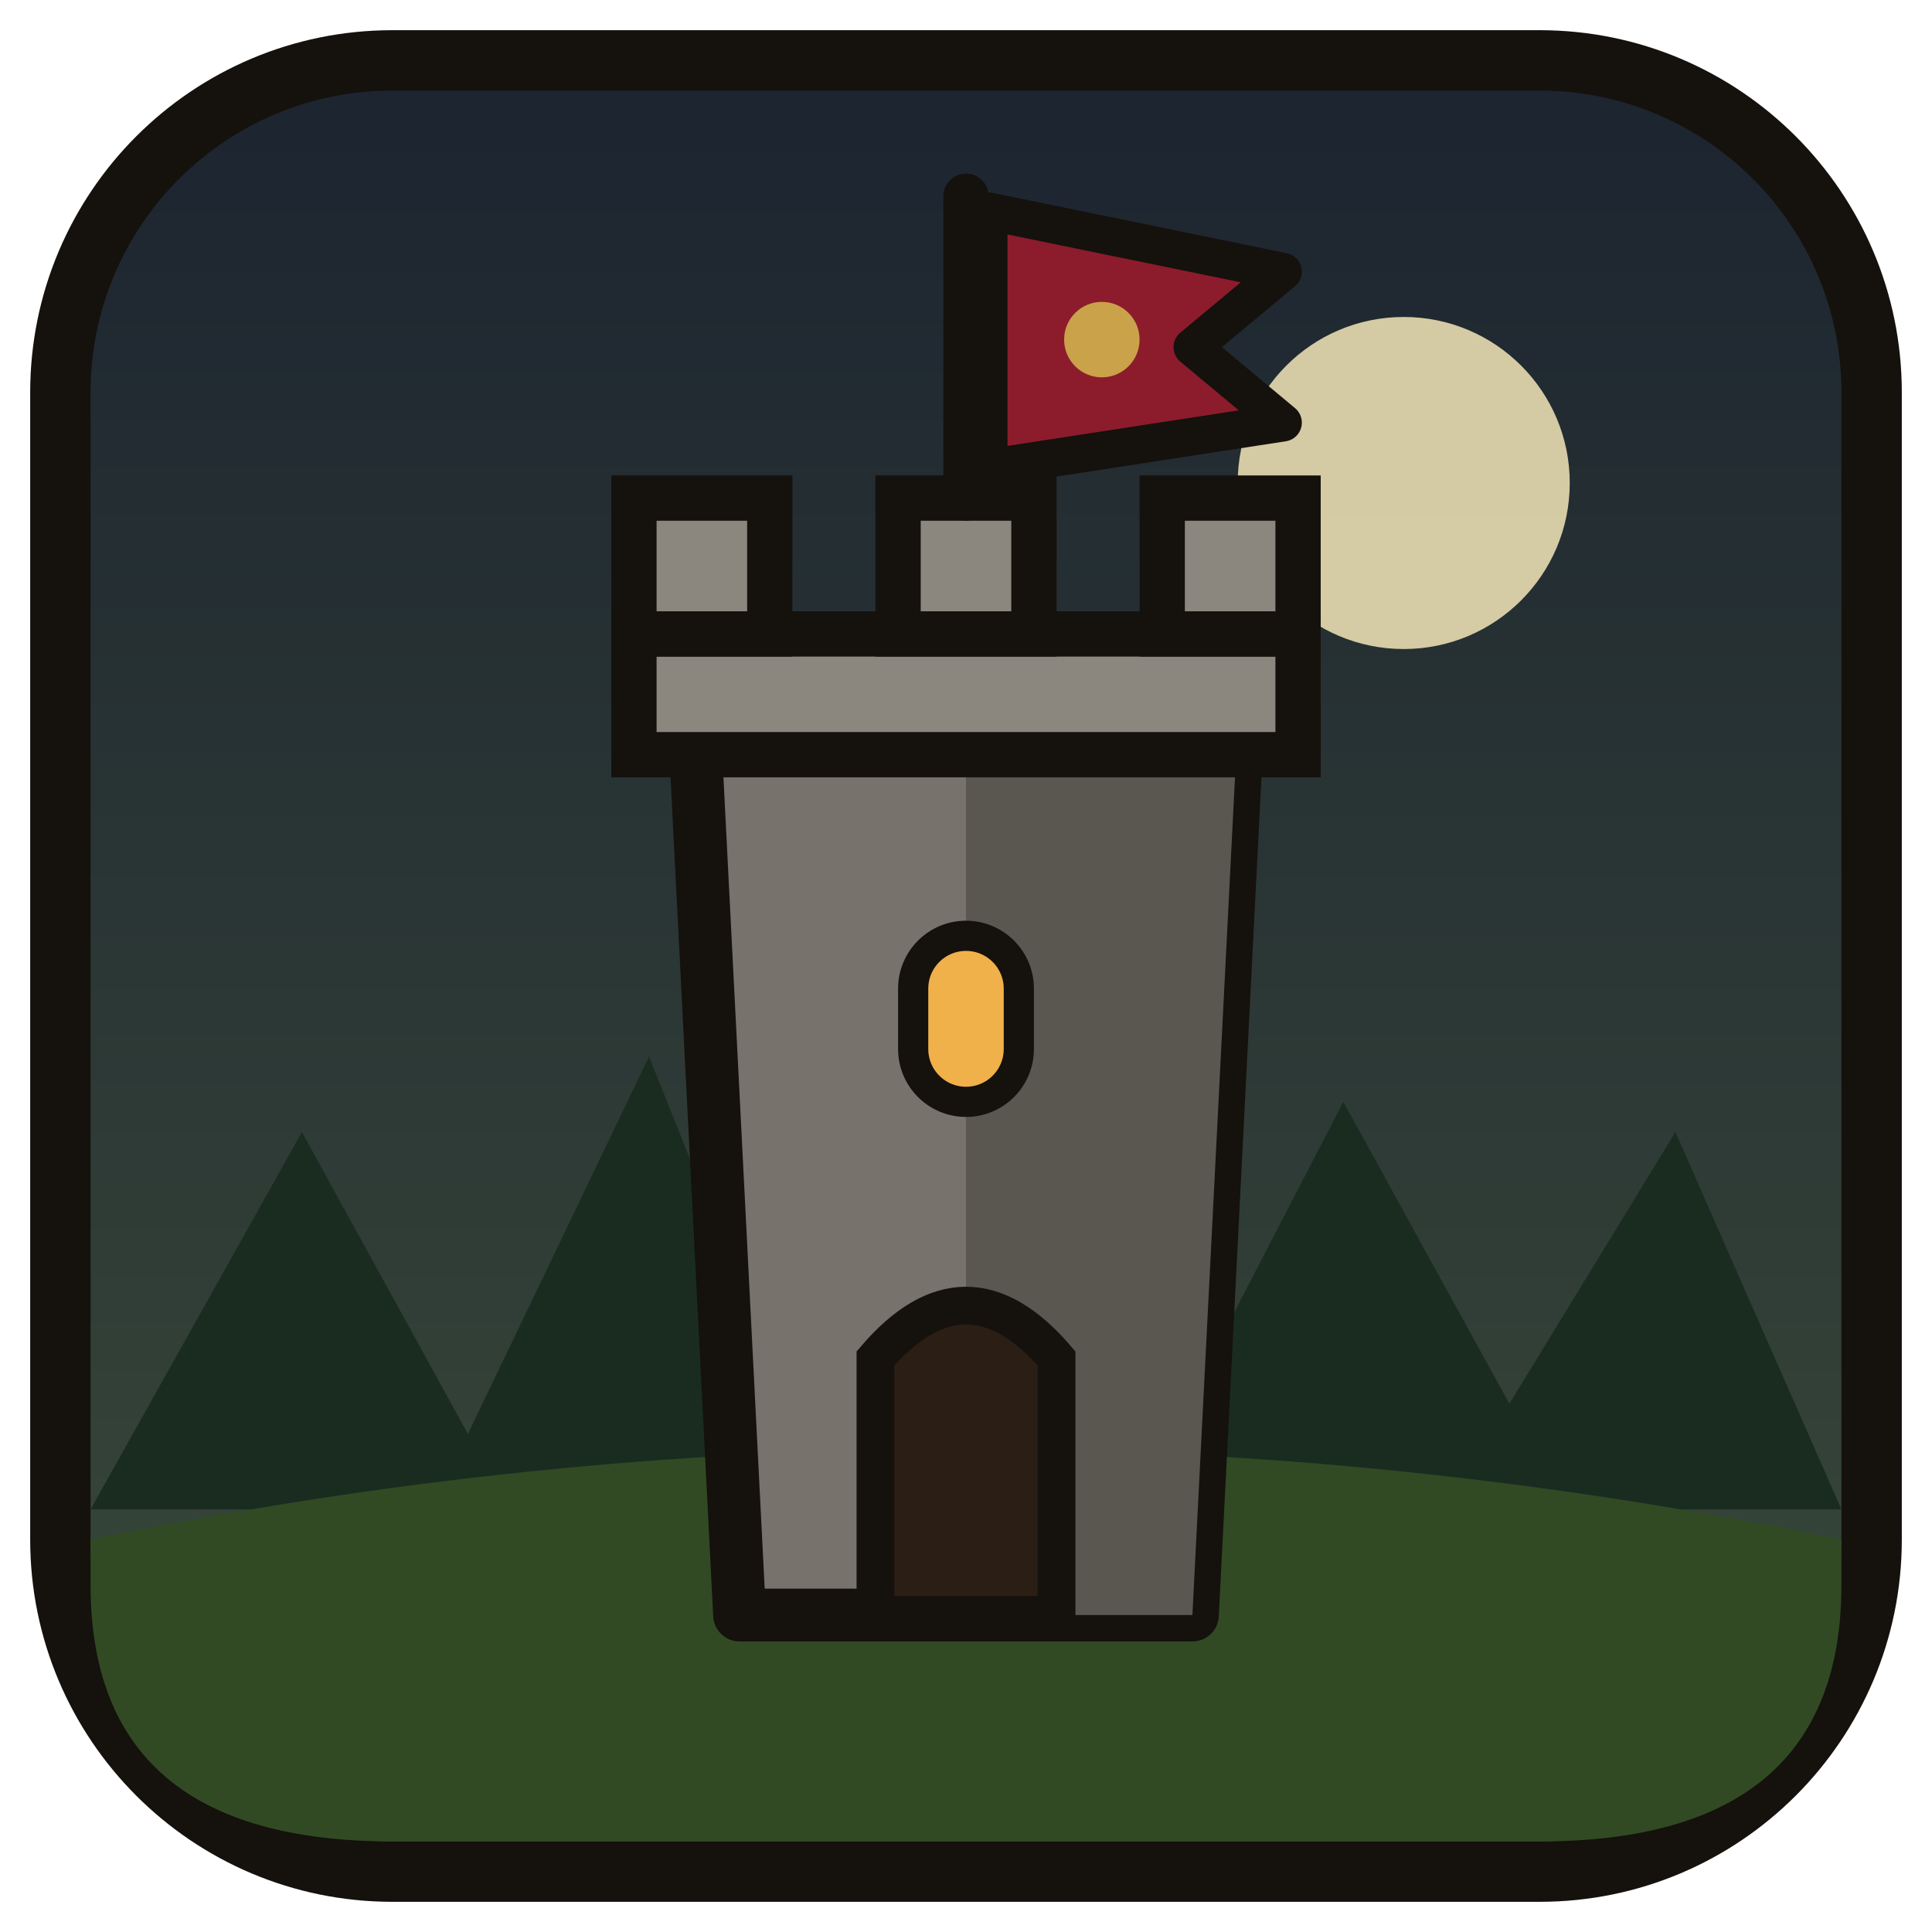
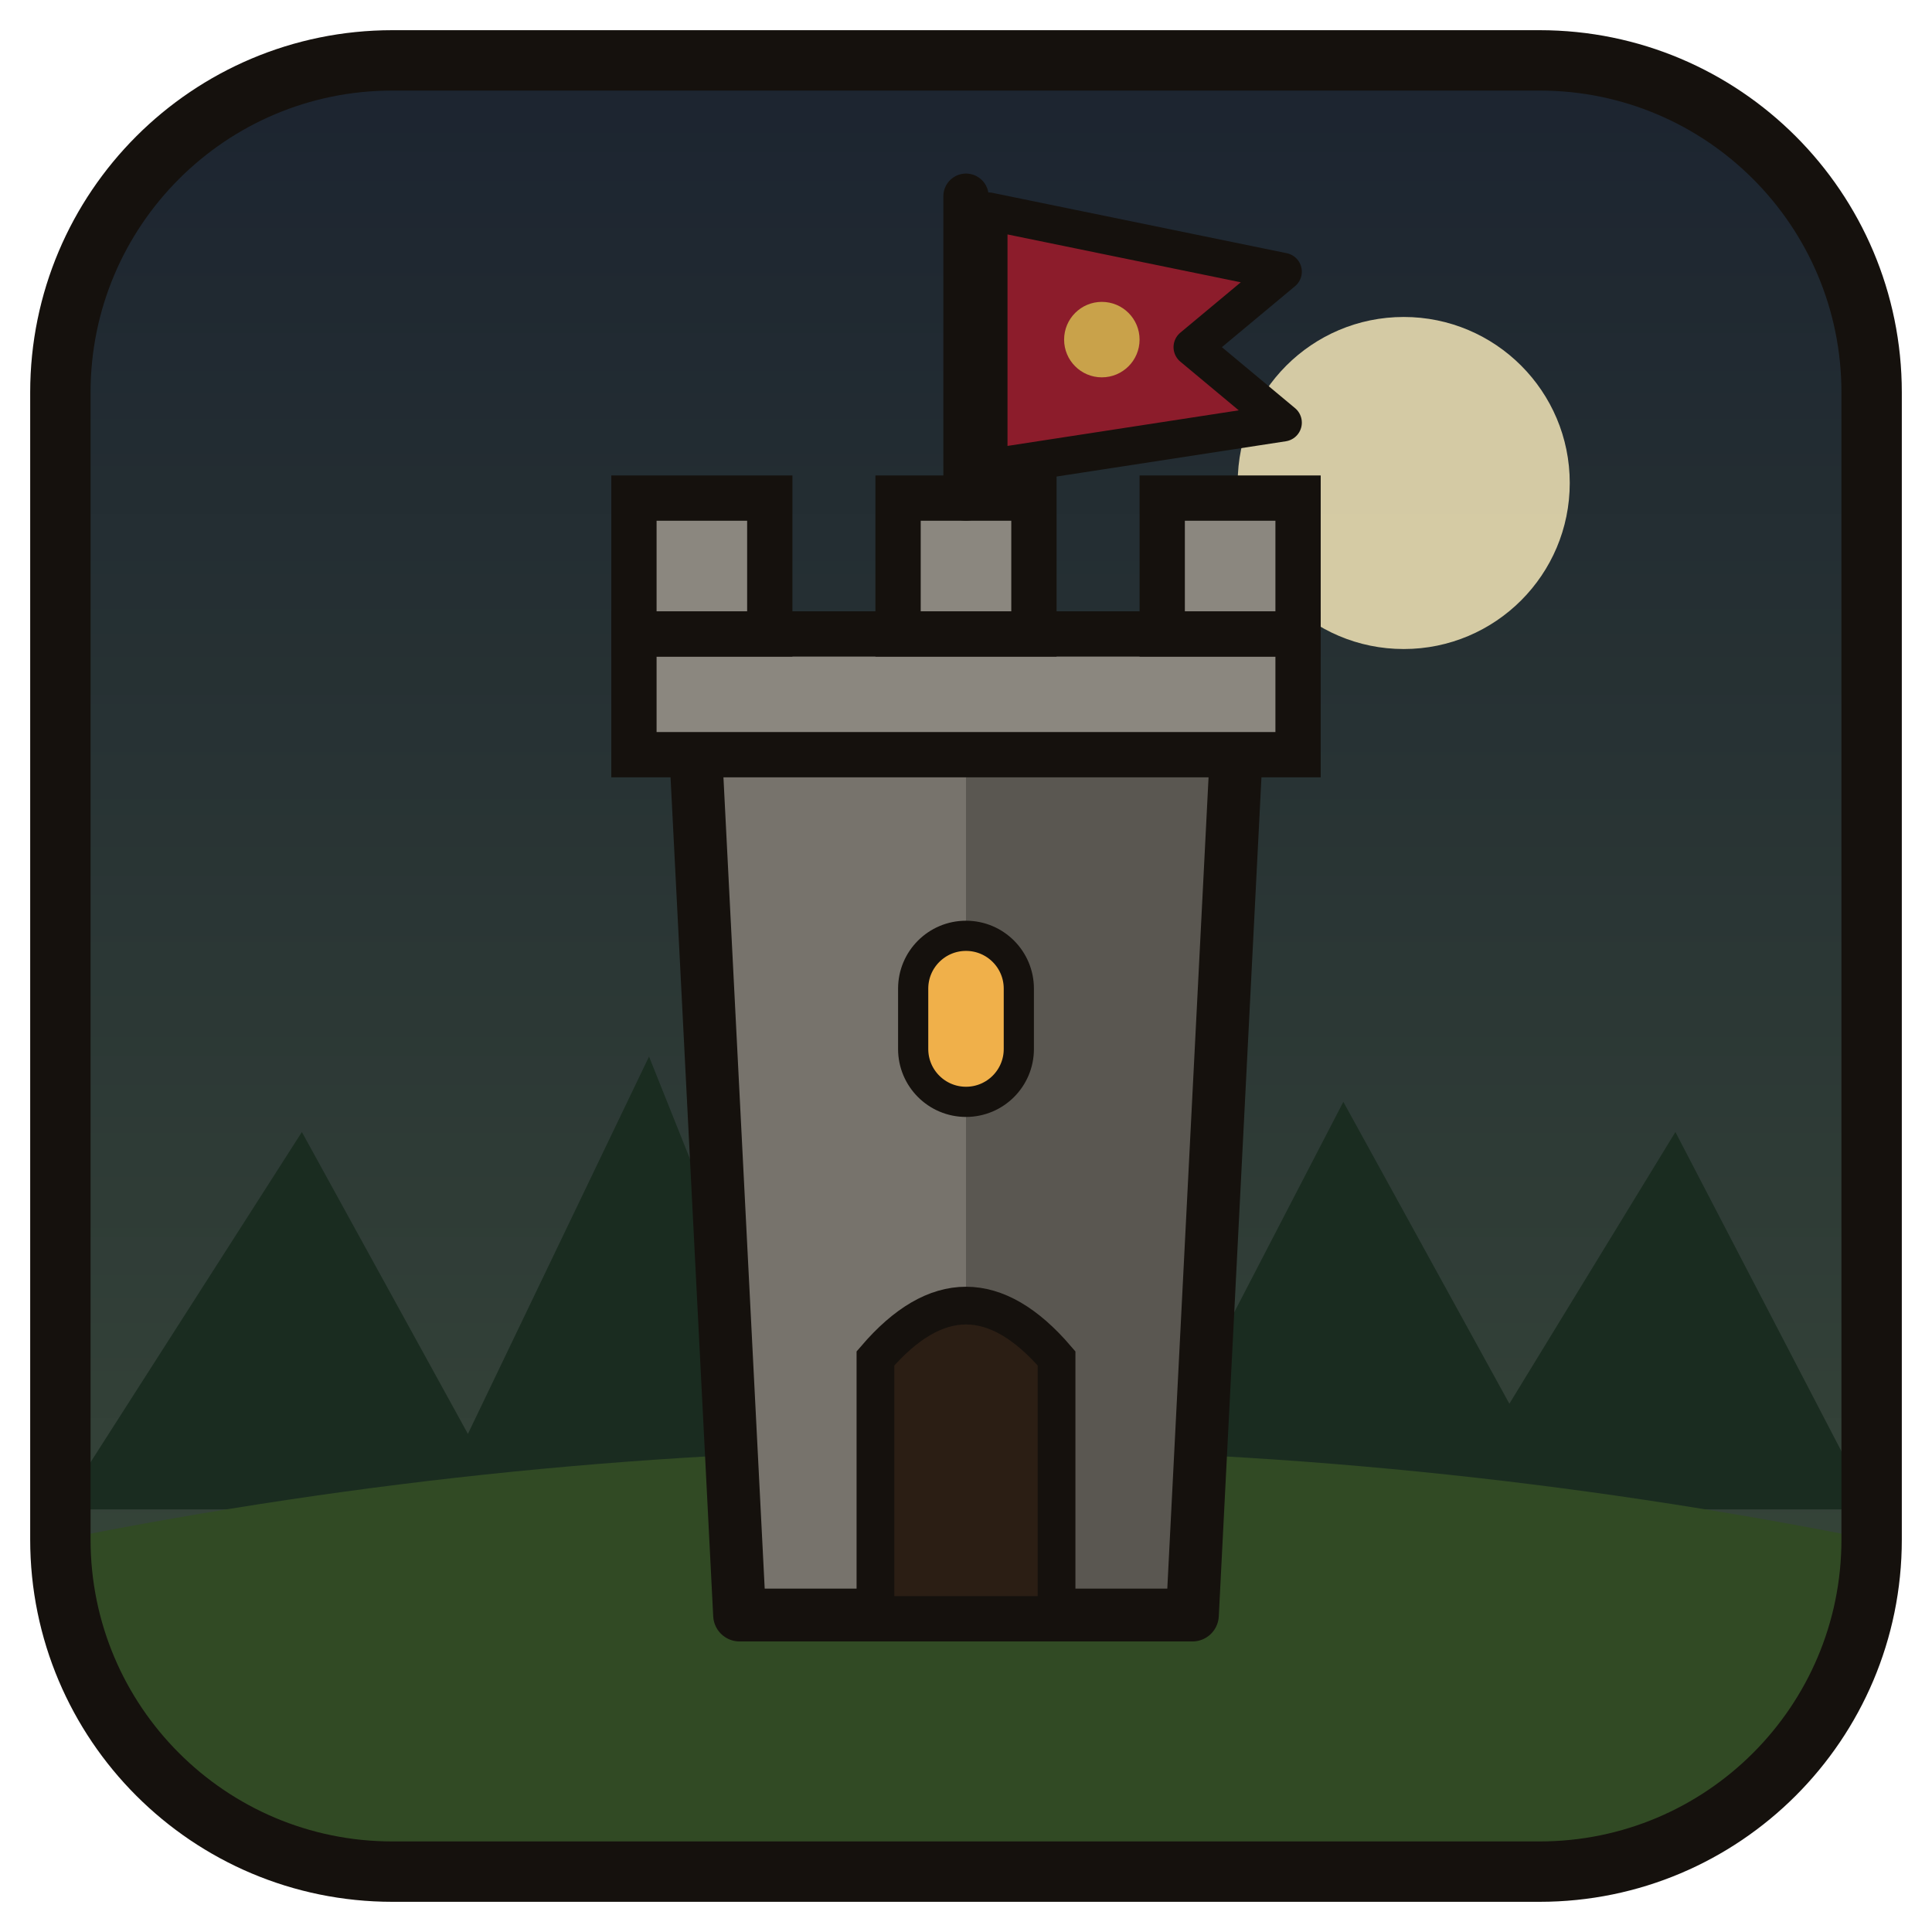
<svg xmlns="http://www.w3.org/2000/svg" width="256" height="256" viewBox="0 0 256 256">
  <defs>
    <linearGradient id="sky" x1="0" y1="0" x2="0" y2="1">
      <stop offset="0" stop-color="#1c2430" />
      <stop offset="1" stop-color="#3a4a3a" />
    </linearGradient>
  </defs>
-   <rect x="8" y="8" width="240" height="240" rx="44" fill="url(#sky)" stroke="#15110d" stroke-width="8" />
+   <rect x="8" y="8" width="240" height="240" rx="44" fill="url(#sky)" />
  <circle cx="186" cy="64" r="22" fill="#e8dcb0" opacity="0.9" />
-   <path d="M12 200 L40 150 L62 190 L86 140 L110 200Z M150 200 L178 146 L200 186 L222 150 L244 200Z" fill="#1a2c20" />
-   <path d="M12 204 Q128 180 244 204 L244 210 Q244 244 204 244 L52 244 Q12 244 12 210Z" fill="#314a24" />
-   <path d="M92 96 L164 96 L158 214 L98 214Z" fill="#77736c" stroke="#15110d" stroke-width="7" stroke-linejoin="round" />
+   <path d="M8 200 L40 150 L62 190 L86 140 L110 200Z M150 200 L178 146 L200 186 L222 150 L248 200Z" fill="#1a2c20" />
+   <path d="M8 204 Q128 180 248 204 A44 44 0 0 1 204 248 L52 248 A44 44 0 0 1 8 204Z" fill="#314a24" />
+   <rect x="8" y="8" width="240" height="240" rx="44" fill="none" stroke="#15110d" stroke-width="8" />
+   <path d="M92 96 L164 96 L158 214 L98 214Z" fill="#77736c" />
  <path d="M128 96 L164 96 L158 214 L128 214Z" fill="#5a5751" />
+   <path d="M92 96 L164 96 L158 214 L98 214Z" fill="none" stroke="#15110d" stroke-width="7" stroke-linejoin="round" />
  <path d="M84 84 L172 84 L172 100 L84 100Z" fill="#8b877f" stroke="#15110d" stroke-width="6" />
  <path d="M84 66 h18 v18 h-18z M119 66 h18 v18 h-18z M154 66 h18 v18 h-18z" fill="#8b877f" stroke="#15110d" stroke-width="6" />
  <path d="M116 214 L116 180 Q128 166 140 180 L140 214Z" fill="#2b1e14" stroke="#15110d" stroke-width="5" />
  <rect x="121" y="124" width="14" height="22" rx="7" fill="#f0b04a" stroke="#15110d" stroke-width="4" />
  <path d="M128 66 L128 26" stroke="#15110d" stroke-width="6" stroke-linecap="round" />
  <path d="M131 28 L170 36 L158 46 L170 56 L131 62Z" fill="#8c1c2b" stroke="#15110d" stroke-width="5" stroke-linejoin="round" />
  <circle cx="146" cy="45" r="5" fill="#c9a24a" />
</svg>
